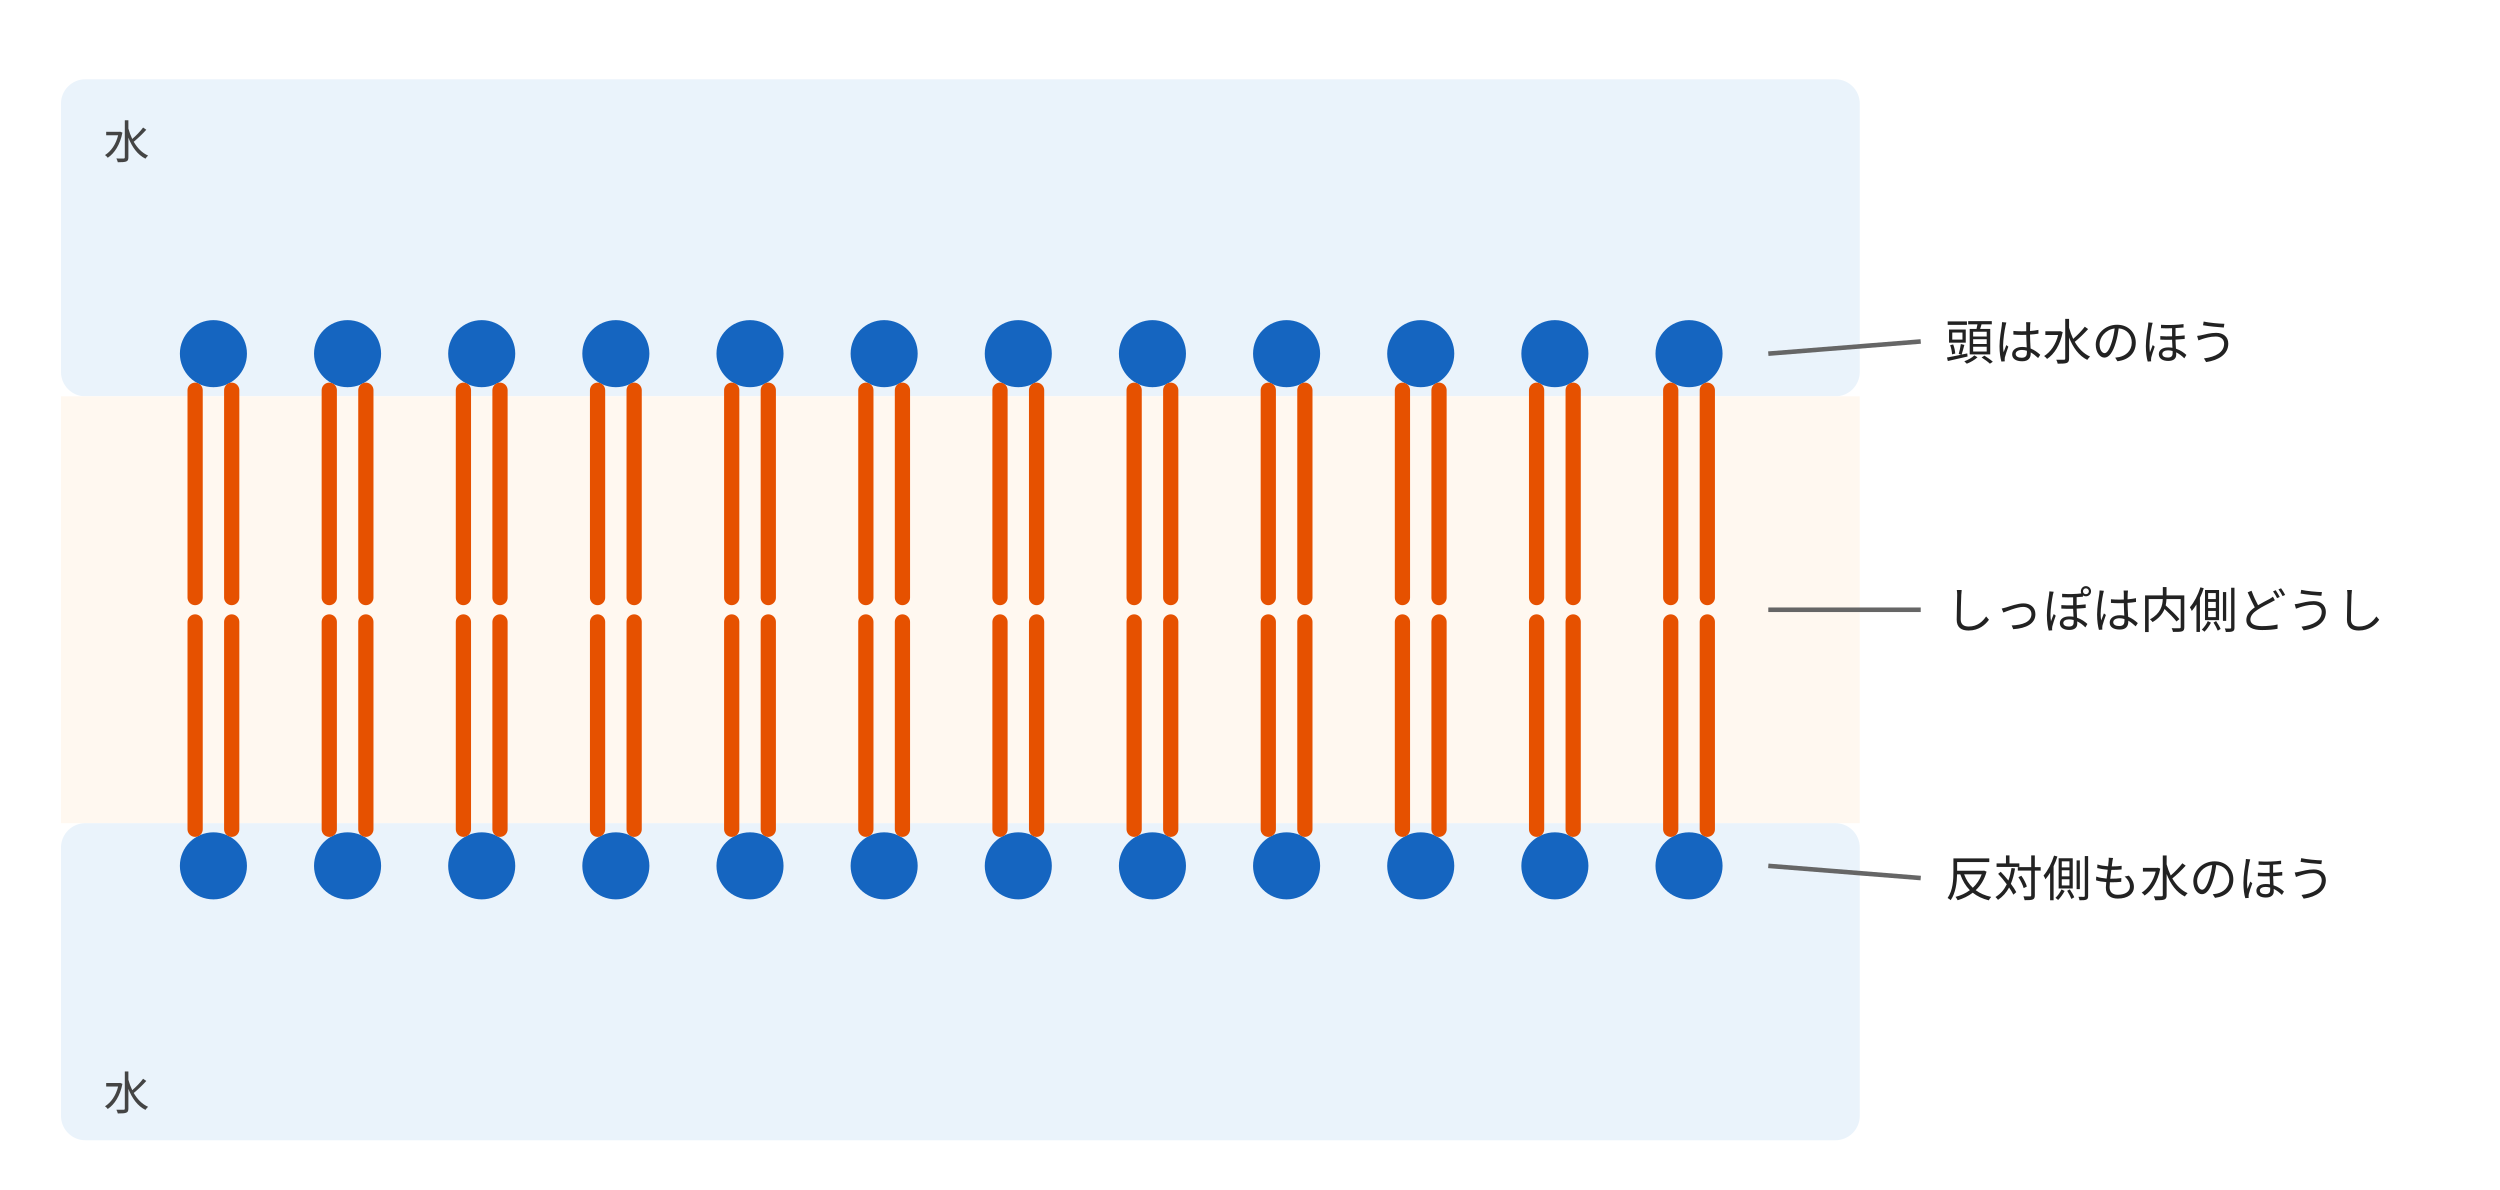
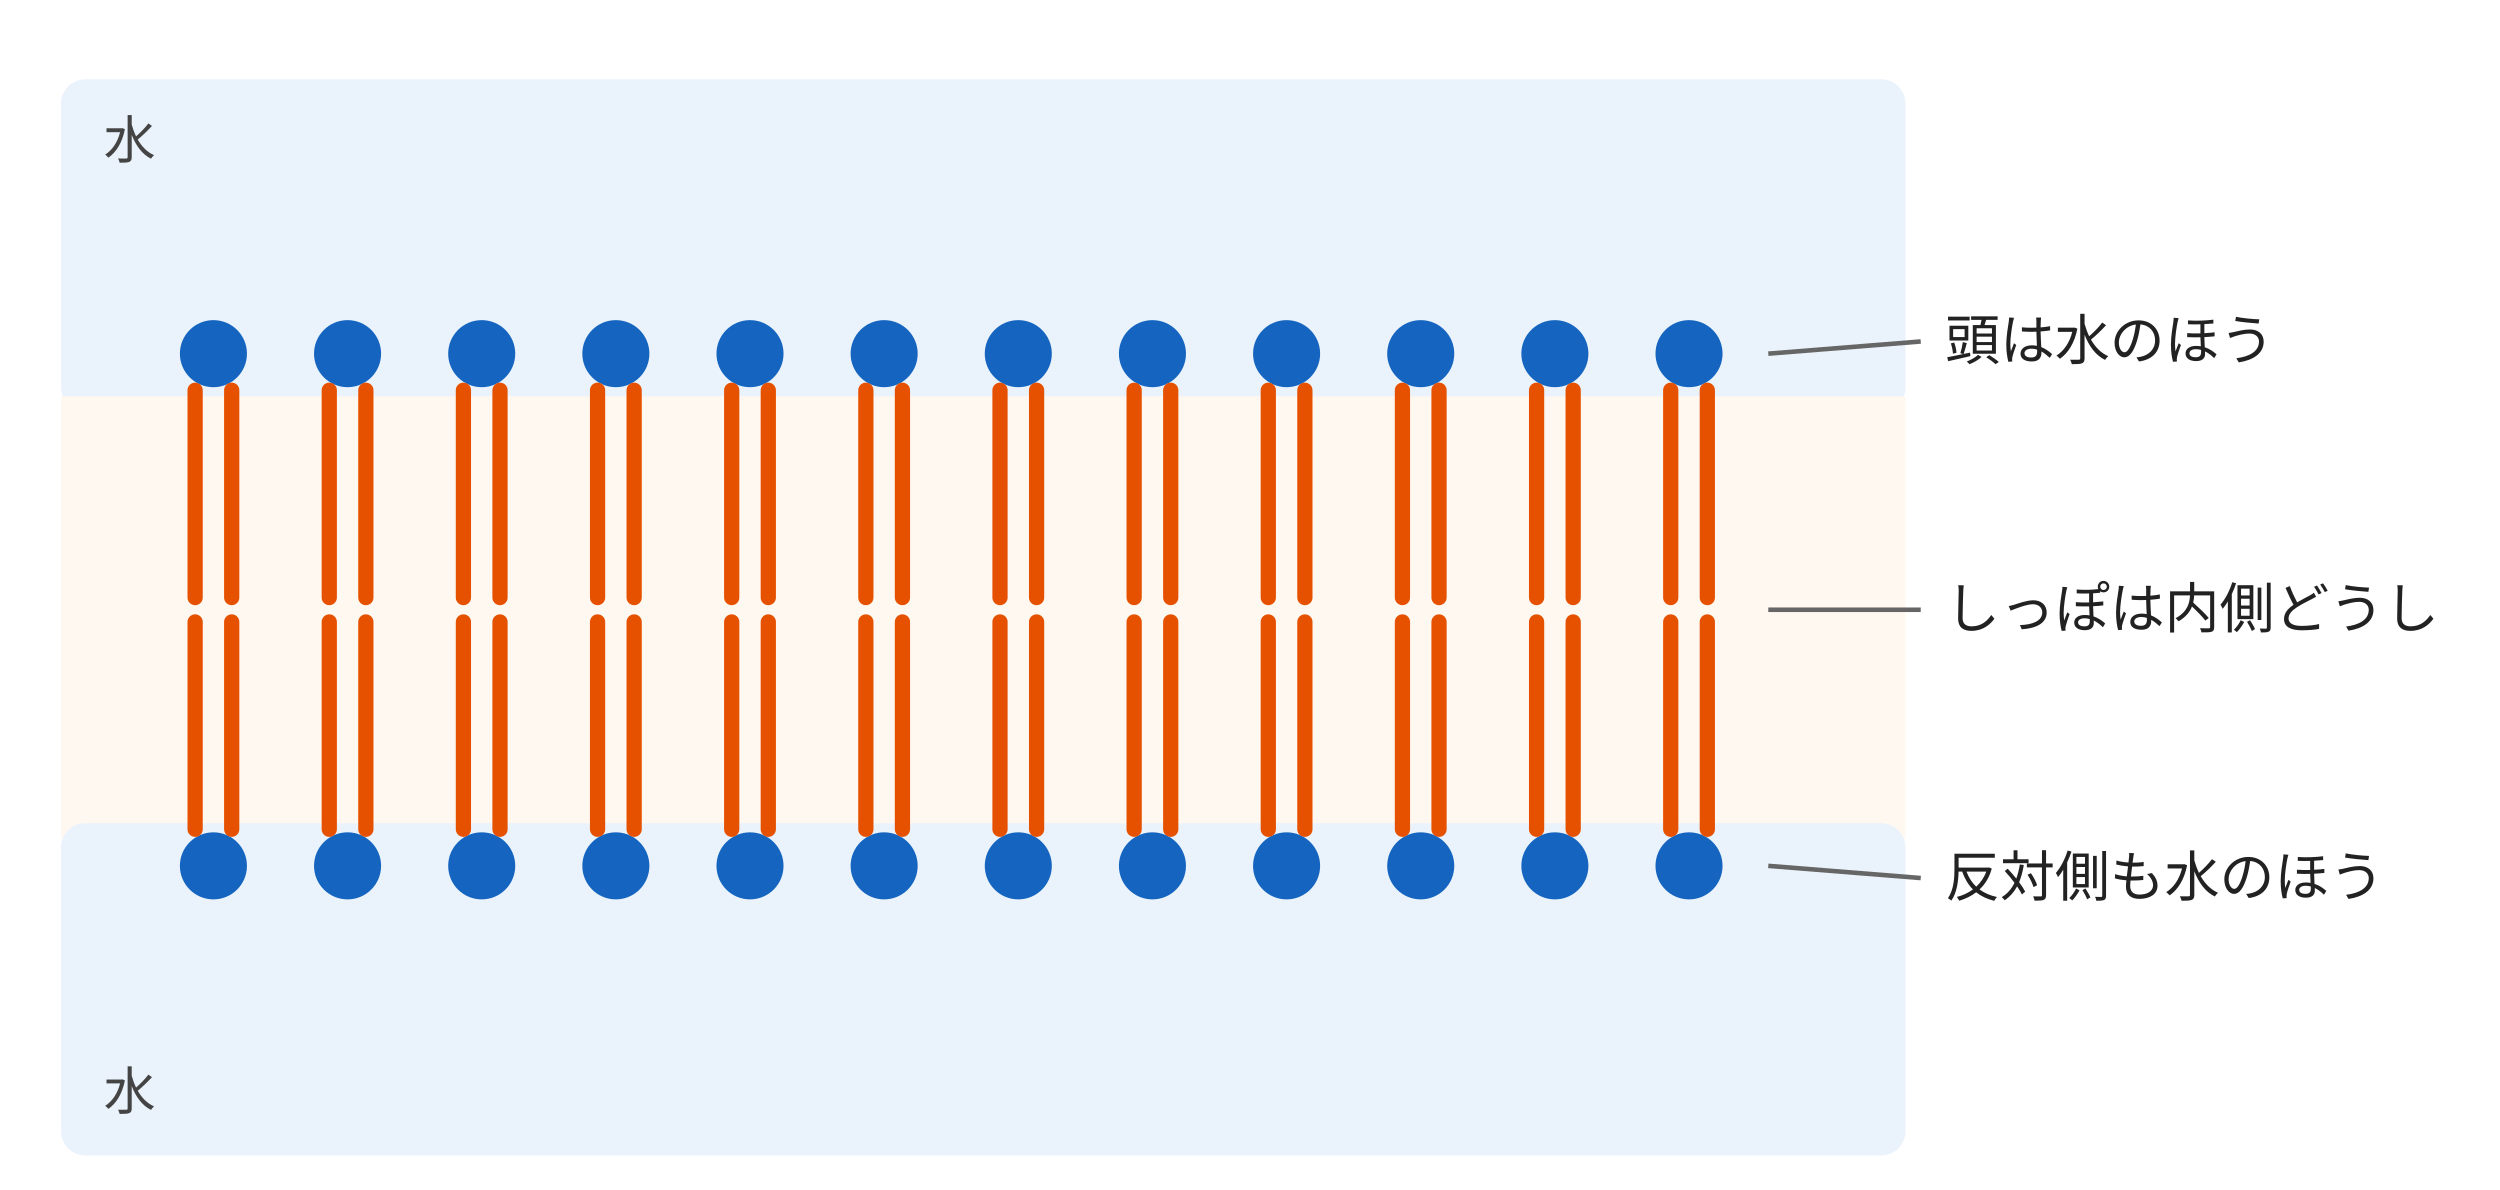
<svg xmlns="http://www.w3.org/2000/svg" width="723.529" height="344.118" viewBox="0 0 820 390" role="img">
  <style>
    .tail { stroke: #e65100; stroke-width: 5; stroke-linecap: round; fill: none; }
    .head { fill: #1565c0; }
    .water { fill: #eaf3fb; }
    .inner { fill: #fff8f0; }
-     .lab { font-size: 16px; fill: #222; }
-     .small { font-size: 15px; fill: #444; }
+     .lab { font-size: 18px; fill: #222; }
+     .small { font-size: 17px; fill: #444; }
    .lead { stroke: #666; stroke-width: 1.5; fill: none; }
  </style>
-   <rect class="water" x="20" y="26" width="590" height="104" rx="8" />
-   <rect class="inner" x="20" y="130" width="590" height="140" />
-   <rect class="water" x="20" y="270" width="590" height="104" rx="8" />
+   <rect class="water" x="20" y="26" width="605" height="109" rx="8" />
+   <rect class="inner" x="20" y="130" width="605" height="145" />
+   <rect class="water" x="20" y="270" width="605" height="109" rx="8" />
  <text class="small" x="34" y="52">水</text>
  <text class="small" x="34" y="364">水</text>
  <g>
    <circle class="head" cx="70" cy="116" r="11" />
    <path class="tail" d="M 64 128 L 64 196 M 76 128 L 76 196" />
  </g>
  <g>
    <circle class="head" cx="114" cy="116" r="11" />
    <path class="tail" d="M 108 128 L 108 196 M 120 128 L 120 196" />
  </g>
  <g>
    <circle class="head" cx="158" cy="116" r="11" />
    <path class="tail" d="M 152 128 L 152 196 M 164 128 L 164 196" />
  </g>
  <g>
    <circle class="head" cx="202" cy="116" r="11" />
    <path class="tail" d="M 196 128 L 196 196 M 208 128 L 208 196" />
  </g>
  <g>
    <circle class="head" cx="246" cy="116" r="11" />
    <path class="tail" d="M 240 128 L 240 196 M 252 128 L 252 196" />
  </g>
  <g>
    <circle class="head" cx="290" cy="116" r="11" />
    <path class="tail" d="M 284 128 L 284 196 M 296 128 L 296 196" />
  </g>
  <g>
    <circle class="head" cx="334" cy="116" r="11" />
    <path class="tail" d="M 328 128 L 328 196 M 340 128 L 340 196" />
  </g>
  <g>
    <circle class="head" cx="378" cy="116" r="11" />
    <path class="tail" d="M 372 128 L 372 196 M 384 128 L 384 196" />
  </g>
  <g>
    <circle class="head" cx="422" cy="116" r="11" />
    <path class="tail" d="M 416 128 L 416 196 M 428 128 L 428 196" />
  </g>
  <g>
    <circle class="head" cx="466" cy="116" r="11" />
    <path class="tail" d="M 460 128 L 460 196 M 472 128 L 472 196" />
  </g>
  <g>
    <circle class="head" cx="510" cy="116" r="11" />
    <path class="tail" d="M 504 128 L 504 196 M 516 128 L 516 196" />
  </g>
  <g>
    <circle class="head" cx="554" cy="116" r="11" />
    <path class="tail" d="M 548 128 L 548 196 M 560 128 L 560 196" />
  </g>
  <g>
    <circle class="head" cx="70" cy="284" r="11" />
    <path class="tail" d="M 64 272 L 64 204 M 76 272 L 76 204" />
  </g>
  <g>
    <circle class="head" cx="114" cy="284" r="11" />
    <path class="tail" d="M 108 272 L 108 204 M 120 272 L 120 204" />
  </g>
  <g>
    <circle class="head" cx="158" cy="284" r="11" />
    <path class="tail" d="M 152 272 L 152 204 M 164 272 L 164 204" />
  </g>
  <g>
    <circle class="head" cx="202" cy="284" r="11" />
    <path class="tail" d="M 196 272 L 196 204 M 208 272 L 208 204" />
  </g>
  <g>
    <circle class="head" cx="246" cy="284" r="11" />
    <path class="tail" d="M 240 272 L 240 204 M 252 272 L 252 204" />
  </g>
  <g>
    <circle class="head" cx="290" cy="284" r="11" />
    <path class="tail" d="M 284 272 L 284 204 M 296 272 L 296 204" />
  </g>
  <g>
    <circle class="head" cx="334" cy="284" r="11" />
    <path class="tail" d="M 328 272 L 328 204 M 340 272 L 340 204" />
  </g>
  <g>
    <circle class="head" cx="378" cy="284" r="11" />
    <path class="tail" d="M 372 272 L 372 204 M 384 272 L 384 204" />
  </g>
  <g>
    <circle class="head" cx="422" cy="284" r="11" />
    <path class="tail" d="M 416 272 L 416 204 M 428 272 L 428 204" />
  </g>
  <g>
    <circle class="head" cx="466" cy="284" r="11" />
    <path class="tail" d="M 460 272 L 460 204 M 472 272 L 472 204" />
  </g>
  <g>
    <circle class="head" cx="510" cy="284" r="11" />
    <path class="tail" d="M 504 272 L 504 204 M 516 272 L 516 204" />
  </g>
  <g>
    <circle class="head" cx="554" cy="284" r="11" />
    <path class="tail" d="M 548 272 L 548 204 M 560 272 L 560 204" />
  </g>
  <path class="lead" d="M 630 112 L 580 116" />
  <text class="lab" x="638" y="118">頭は水のほう</text>
  <path class="lead" d="M 630 200 L 580 200" />
  <text class="lab" x="638" y="206">しっぽは内側どうし</text>
  <path class="lead" d="M 630 288 L 580 284" />
  <text class="lab" x="638" y="294">反対側も水のほう</text>
</svg>
